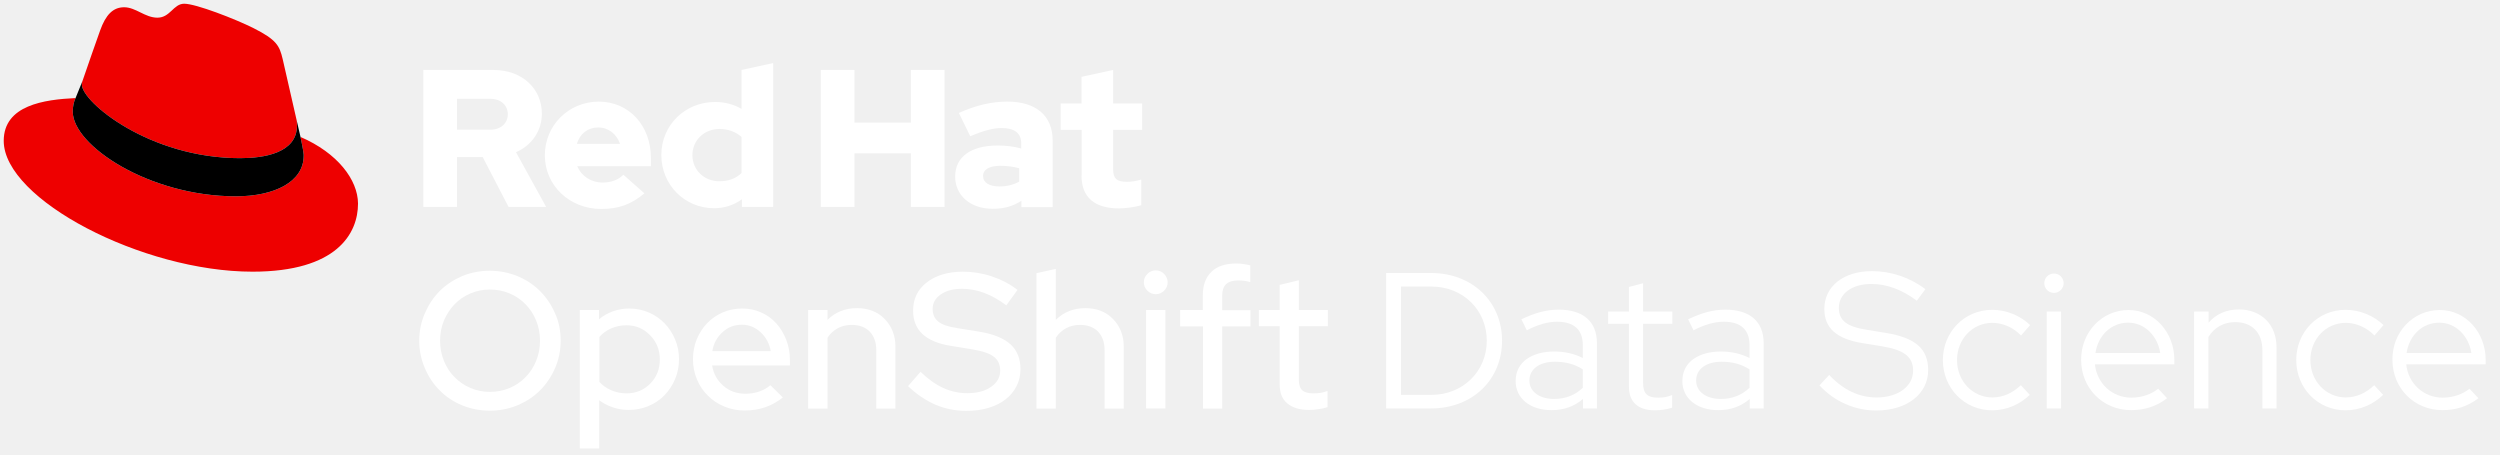
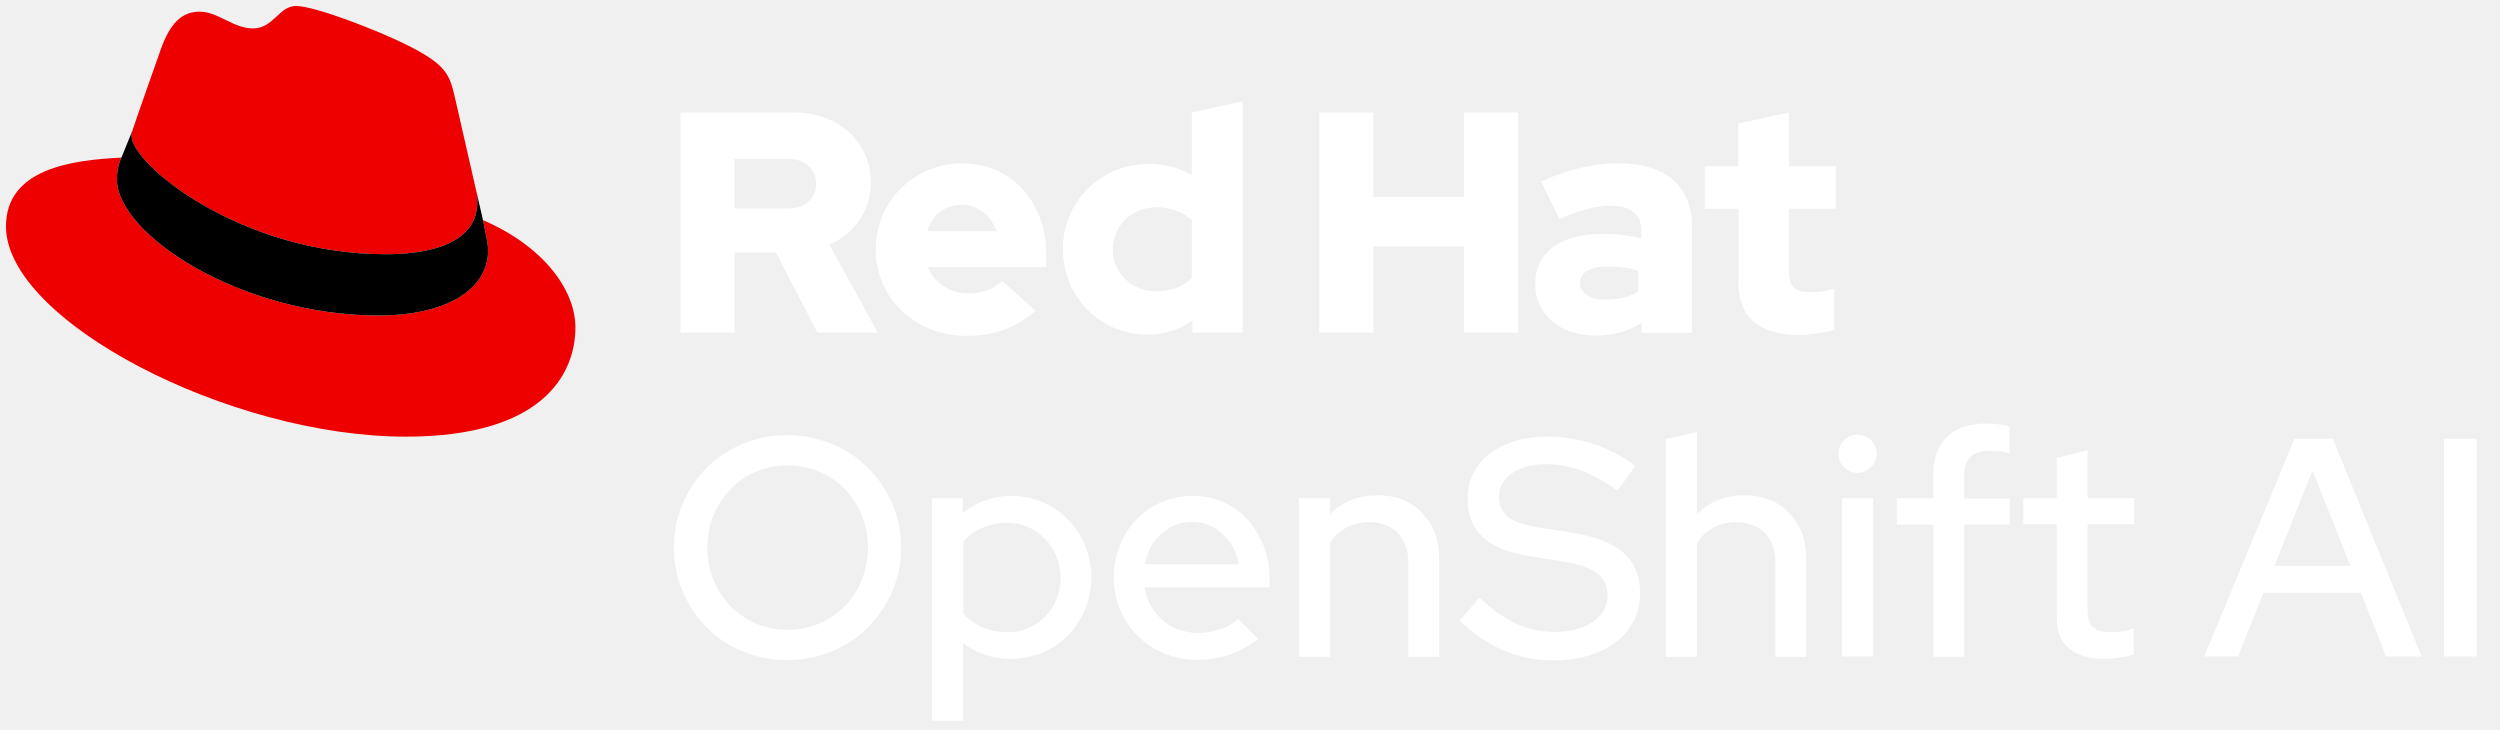
- <svg xmlns="http://www.w3.org/2000/svg" version="1.1" id="Logos" x="0px" y="0px" viewBox="0 0 1343.5 244" style="enable-background:new 0 0 1343.5 244;" xml:space="preserve">
+ <svg xmlns="http://www.w3.org/2000/svg" version="1.1" id="Logos" x="0px" y="0px" viewBox="0 0 835.9 244" style="enable-background:new 0 0 835.9 244;" xml:space="preserve">
  <style type="text/css">
	.st0{fill:#FFFFFF;}
	.st1{fill:#EE0000;}
</style>
  <g>
    <g>
      <path class="st0" d="M301.3,183.1c0,5.2-1,10.1-3,14.7c-2,4.6-4.7,8.6-8.1,12c-3.4,3.4-7.4,6-12.1,8c-4.6,1.9-9.6,2.9-14.9,2.9    c-5.3,0-10.2-1-14.9-2.9c-4.6-1.9-8.7-4.6-12-8c-3.4-3.4-6-7.3-8-12c-2-4.6-3-9.5-3-14.7c0-5.2,1-10.1,3-14.7c2-4.6,4.6-8.6,8-12    c3.4-3.4,7.4-6,12-8c4.6-1.9,9.6-2.9,14.9-2.9c5.3,0,10.2,1,14.9,2.9c4.6,1.9,8.7,4.6,12.1,8c3.4,3.4,6.1,7.4,8.1,12    C300.4,173,301.3,177.9,301.3,183.1z M290.2,183.1c0-3.9-0.7-7.5-2.1-10.9c-1.4-3.4-3.3-6.3-5.7-8.7c-2.4-2.5-5.2-4.4-8.5-5.8    c-3.3-1.4-6.8-2.1-10.6-2.1s-7.2,0.7-10.5,2.1c-3.3,1.4-6.1,3.3-8.5,5.8c-2.4,2.5-4.3,5.4-5.7,8.7c-1.4,3.4-2.1,7-2.1,10.9    c0,3.9,0.7,7.5,2.1,10.9c1.4,3.4,3.3,6.3,5.7,8.7c2.4,2.4,5.2,4.4,8.5,5.8c3.3,1.4,6.8,2.1,10.5,2.1s7.3-0.7,10.6-2.1    c3.3-1.4,6.1-3.3,8.5-5.8c2.4-2.4,4.3-5.3,5.7-8.7C289.5,190.6,290.2,187,290.2,183.1z" />
      <path class="st0" d="M311.6,241.1v-74.5h10.3v5c2.2-1.9,4.7-3.3,7.5-4.3c2.8-1,5.7-1.5,8.7-1.5c3.7,0,7.2,0.7,10.5,2.1    c3.3,1.4,6.1,3.4,8.5,5.8c2.4,2.5,4.3,5.4,5.7,8.7c1.4,3.3,2.1,6.9,2.1,10.6c0,3.8-0.7,7.4-2.1,10.7c-1.4,3.3-3.3,6.2-5.7,8.7    c-2.4,2.5-5.3,4.4-8.6,5.8c-3.3,1.4-6.9,2.1-10.7,2.1c-3,0-5.8-0.5-8.5-1.4c-2.7-0.9-5.1-2.2-7.3-3.8v25.9H311.6z M336.7,174.8    c-3.1,0-5.8,0.6-8.3,1.7c-2.5,1.1-4.6,2.6-6.3,4.6v24.1c1.7,1.9,3.8,3.4,6.3,4.5c2.6,1.1,5.3,1.7,8.3,1.7c5.1,0,9.4-1.8,12.8-5.3    c3.4-3.5,5.1-7.8,5.1-12.9c0-5.2-1.8-9.6-5.3-13.1C345.9,176.6,341.7,174.8,336.7,174.8z" />
      <path class="st0" d="M372.4,193c0-3.7,0.7-7.3,2-10.6c1.4-3.3,3.2-6.2,5.6-8.7c2.4-2.5,5.2-4.4,8.4-5.8c3.2-1.4,6.7-2.1,10.5-2.1    c3.6,0,7,0.7,10.1,2.1c3.2,1.4,5.9,3.4,8.1,5.8c2.3,2.5,4,5.4,5.4,8.8c1.3,3.4,2,7,2,10.9v3h-41.8c0.7,4.4,2.7,8,6,10.9    c3.3,2.9,7.3,4.3,11.9,4.3c2.6,0,5-0.4,7.4-1.2c2.4-0.8,4.4-2,6-3.4l6.7,6.6c-3.1,2.4-6.3,4.2-9.6,5.3c-3.3,1.1-6.9,1.7-10.9,1.7    c-3.9,0-7.5-0.7-10.9-2.1c-3.4-1.4-6.3-3.3-8.8-5.8c-2.5-2.4-4.5-5.3-5.9-8.7C373.1,200.5,372.4,196.9,372.4,193z M398.7,174.5    c-4,0-7.5,1.3-10.4,4c-2.9,2.6-4.8,6-5.5,10.2h31.4c-0.7-4-2.5-7.4-5.4-10.1C405.9,175.9,402.5,174.5,398.7,174.5z" />
      <path class="st0" d="M434.3,219.5v-52.9h10.4v5.3c2.1-2.1,4.5-3.7,7.1-4.7c2.7-1.1,5.6-1.6,8.8-1.6c6,0,11,1.9,14.8,5.8    c3.8,3.9,5.8,8.8,5.8,14.9v33.3h-10.3V188c0-4.1-1.2-7.3-3.5-9.8c-2.4-2.4-5.6-3.6-9.7-3.6c-2.8,0-5.3,0.6-7.5,1.8    c-2.2,1.2-4.1,2.9-5.5,5.1v38.1H434.3z" />
      <path class="st0" d="M488,207.5l6.7-7.7c3.9,3.8,7.9,6.7,12,8.6c4.1,1.9,8.5,2.9,13.1,2.9c5.3,0,9.5-1.1,12.8-3.4    c3.3-2.3,4.9-5.2,4.9-8.7c0-3.2-1.1-5.7-3.3-7.4c-2.2-1.8-6-3.1-11.4-4l-12.2-2c-6.7-1.1-11.7-3.3-15-6.4    c-3.3-3.2-4.9-7.3-4.9-12.5c0-6.2,2.4-11.3,7.3-15.1c4.9-3.8,11.4-5.8,19.5-5.8c5.1,0,10.3,0.8,15.4,2.5c5.1,1.7,9.8,4.1,13.9,7.3    l-6,8.3c-4-3-7.9-5.2-11.9-6.7c-4-1.5-8-2.2-11.9-2.2c-4.7,0-8.5,1-11.4,3c-2.9,2-4.4,4.6-4.4,7.8c0,2.9,1,5.2,3,6.8    c2,1.6,5.3,2.8,10,3.5l11.8,1.9c7.7,1.2,13.3,3.5,17,6.8c3.6,3.3,5.4,7.7,5.4,13.4c0,3.3-0.7,6.4-2.1,9.1    c-1.4,2.7-3.3,5.1-5.9,7.1c-2.5,2-5.6,3.5-9.2,4.6c-3.6,1.1-7.6,1.6-11.9,1.6c-5.8,0-11.4-1.1-16.8-3.4    C497,214.9,492.2,211.6,488,207.5z" />
      <path class="st0" d="M567.4,144.5v75.1H557v-72.8L567.4,144.5z M557,219.5v-52.9h10.4v5.3c2.1-2.1,4.5-3.7,7.1-4.7    c2.7-1.1,5.6-1.6,8.8-1.6c6,0,11,1.9,14.8,5.8c3.8,3.9,5.8,8.8,5.8,14.9v33.3h-10.3V188c0-4.1-1.2-7.3-3.5-9.8    c-2.4-2.4-5.6-3.6-9.7-3.6c-2.8,0-5.3,0.6-7.5,1.8c-2.2,1.2-4.1,2.9-5.5,5.1v38.1H557z" />
      <path class="st0" d="M621.1,158.1c-1.7,0-3.2-0.6-4.5-1.9c-1.3-1.3-1.9-2.8-1.9-4.5c0-1.7,0.6-3.2,1.9-4.5    c1.3-1.3,2.8-1.9,4.5-1.9c1.7,0,3.2,0.6,4.5,1.9c1.2,1.3,1.9,2.8,1.9,4.5c0,1.7-0.6,3.2-1.9,4.5    C624.4,157.4,622.9,158.1,621.1,158.1z M626.3,166.6v52.9h-10.4v-52.9H626.3z" />
      <path class="st0" d="M634.1,166.6h12.3v-8c0-5.3,1.5-9.5,4.6-12.5c3-3,7.5-4.5,13.4-4.5c1.3,0,2.6,0.1,3.9,0.3    c1.3,0.2,2.5,0.4,3.6,0.7v9c-1.2-0.3-2.3-0.6-3.2-0.7c-1-0.1-2.1-0.2-3.3-0.2c-2.9,0-5.1,0.7-6.5,2c-1.4,1.3-2.1,3.4-2.1,6.2v7.8    h15.2v8.7h-15.2v44.2h-10.3v-44.2h-12.3V166.6z" />
      <path class="st0" d="M687.7,206.4v-31.1h-11.2v-8.7h11.2v-13.5l10.3-2.5v16h15.6v8.7H698V204c0,2.7,0.6,4.6,1.8,5.7    c1.2,1.1,3.2,1.7,6,1.7c1.5,0,2.8-0.1,4-0.3c1.1-0.2,2.3-0.5,3.6-1v8.7c-1.5,0.5-3.1,0.9-4.9,1.1c-1.8,0.3-3.5,0.4-5,0.4    c-5.1,0-9-1.2-11.8-3.6S687.7,211,687.7,206.4z" />
-       <path class="st0" d="M744.9,146.7h24c22.6,0,38.3,15.7,38.3,36.4s-15.6,36.4-38.3,36.4h-24V146.7z M752.9,154v58.2h16.4    c16.8,0,29.7-12.6,29.7-29.1S786.2,154,769.3,154H752.9z" />
-       <path class="st0" d="M814.5,204.8c0-10.6,9.2-15.9,20.8-15.9c5.5,0,10.8,1.2,15.3,3.5v-6.9c0-8.4-4.8-12.6-13.8-12.6    c-5.3,0-10.4,1.6-16.3,4.6l-2.9-5.9c6.9-3.3,13.1-5.2,20-5.2c13.1,0,20.6,6.3,20.6,18.1v35h-7.5v-5.1c-4.7,4-10.2,6-16.8,6    C822.4,220.5,814.5,214.1,814.5,204.8z M835.1,214.4c6.3,0,11.4-2.1,15.5-6v-9.9c-4.2-2.7-8.9-4.1-15.1-4.1    c-8,0-13.6,3.8-13.6,10.1C821.9,210.6,827.5,214.4,835.1,214.4z" />
-       <path class="st0" d="M875.4,174h-11.2v-6.6h11.2v-13.2l7.6-2v15.2h15.7v6.6H883v31.9c0,5.6,2.3,7.8,8,7.8c3.1,0,5.1-0.4,7.6-1.4    v6.8c-2.8,0.9-6.2,1.4-9.2,1.4c-9.2,0-14-4.5-14-12.6V174z" />
-       <path class="st0" d="M904.1,204.8c0-10.6,9.2-15.9,20.8-15.9c5.5,0,10.8,1.2,15.3,3.5v-6.9c0-8.4-4.8-12.6-13.8-12.6    c-5.3,0-10.4,1.6-16.3,4.6l-2.9-5.9c6.9-3.3,13.1-5.2,20-5.2c13.1,0,20.6,6.3,20.6,18.1v35h-7.5v-5.1c-4.7,4-10.2,6-16.8,6    C912,220.5,904.1,214.1,904.1,204.8z M924.7,214.4c6.3,0,11.4-2.1,15.5-6v-9.9c-4.2-2.7-8.9-4.1-15.1-4.1c-8,0-13.6,3.8-13.6,10.1    C911.5,210.6,917.1,214.4,924.7,214.4z" />
-       <path class="st0" d="M983,201.5c7.5,8,16,12.1,25.5,12.1c11.4,0,19.6-5.9,19.6-14.4c0-7.4-4.7-11.1-16.7-13.1l-10.5-1.7    c-14.1-2.3-20.5-8.2-20.5-18.4c0-12.1,10.3-20.3,25.6-20.3c10.2,0,20.4,3.4,28.7,9.7l-4.6,6.2c-8-6-16.2-9-24.4-9    c-10.4,0-17.5,5.2-17.5,12.8c0,6.8,4.2,10.1,14.8,11.8l10.4,1.7c16,2.6,22.8,8.6,22.8,20c0,12.8-11.4,21.7-27.9,21.7    c-11.5,0-22.5-4.8-30.5-13.5L983,201.5z" />
-       <path class="st0" d="M1086,207l4.8,5.2c-5.5,5.3-12.7,8.3-20.2,8.3c-14.9,0-26.5-11.9-26.5-27c0-15.1,11.6-27,26.5-27    c7.6,0,15.1,3.1,20.4,8.2l-4.9,5.6c-4.1-4.3-9.8-6.8-15.4-6.8c-10.7,0-19,8.8-19,20c0,11.3,8.4,20.1,19.1,20.1    C1076.6,213.5,1081.6,211.2,1086,207z" />
-       <path class="st0" d="M1098.6,152.2c0-2.9,2.3-5.2,5.2-5.2s5.2,2.3,5.2,5.2c0,2.8-2.3,5.2-5.2,5.2S1098.6,155.1,1098.6,152.2z     M1107.6,219.5h-7.7v-52.1h7.7V219.5z" />
-       <path class="st0" d="M1143.9,166.6c13.8,0,24.6,12,24.6,26.8v2.4h-42.7c1.1,10.3,9.3,17.9,19.6,17.9c5.4,0,10.8-1.8,14.4-4.8    l4.8,5.1c-5.9,4.5-12.1,6.4-19.4,6.4c-15.1,0-26.8-11.8-26.8-27C1118.3,178.7,1129.4,166.6,1143.9,166.6z M1126.1,189.7h34.8    c-1.4-9.3-8.5-16.3-17.2-16.3C1134.5,173.4,1127.5,180.3,1126.1,189.7z" />
-       <path class="st0" d="M1179.2,167.4h7.7v6c4.1-4.7,9.6-7.1,16.3-7.1c12,0,20.2,8.2,20.2,20.2v33h-7.6v-31.4c0-9.2-5.5-15-14.6-15    c-6.1,0-11.2,2.8-14.4,8v38.4h-7.7V167.4z" />
-       <path class="st0" d="M1275.9,207l4.8,5.2c-5.5,5.3-12.7,8.3-20.2,8.3c-14.9,0-26.5-11.9-26.5-27c0-15.1,11.6-27,26.5-27    c7.6,0,15.1,3.1,20.4,8.2l-4.9,5.6c-4.1-4.3-9.8-6.8-15.4-6.8c-10.7,0-19,8.8-19,20c0,11.3,8.4,20.1,19.1,20.1    C1266.5,213.5,1271.5,211.2,1275.9,207z" />
-       <path class="st0" d="M1311.2,166.6c13.8,0,24.6,12,24.6,26.8v2.4h-42.7c1.1,10.3,9.3,17.9,19.6,17.9c5.4,0,10.8-1.8,14.4-4.8    l4.8,5.1c-5.9,4.5-12.1,6.4-19.4,6.4c-15.1,0-26.8-11.8-26.8-27C1285.5,178.7,1296.6,166.6,1311.2,166.6z M1293.3,189.7h34.8    c-1.4-9.3-8.5-16.3-17.2-16.3C1301.7,173.4,1294.7,180.3,1293.3,189.7z" />
+       <path class="st0" d="M737,219.5l30.2-72.8h12.8l29.7,72.8h-11.9l-8.4-21.3h-32.6l-8.5,21.3H737z M760.5,189.2h25.4l-12.7-31.9    L760.5,189.2z" />
+       <path class="st0" d="M817.2,219.5v-72.8h10.9v72.8H817.2z" />
    </g>
    <g>
      <g>
        <path class="st1" d="M129,85c12.5,0,30.6-2.6,30.6-17.5c0-1.2,0-2.3-0.3-3.4l-7.4-32.4c-1.7-7.1-3.2-10.3-15.7-16.6     C126.4,10.2,105.3,2,99,2c-5.8,0-7.5,7.5-14.4,7.5c-6.7,0-11.6-5.6-17.9-5.6c-6,0-9.9,4.1-12.9,12.5c0,0-8.4,23.7-9.5,27.2     C44,44.3,44,45,44,45.5C44,54.8,80.3,85,129,85 M161.5,73.6c1.7,8.2,1.7,9.1,1.7,10.1c0,14-15.7,21.8-36.4,21.8     C80,105.5,39.1,78.1,39.1,60c0-2.8,0.6-5.4,1.5-7.3C23.8,53.5,2,56.5,2,75.7C2,107.2,76.6,146,135.7,146     c45.3,0,56.7-20.5,56.7-36.6C192.3,96.6,181.4,82.2,161.5,73.6" />
        <path d="M161.5,73.6c1.7,8.2,1.7,9.1,1.7,10.1c0,14-15.7,21.8-36.4,21.8C80,105.5,39.1,78.1,39.1,60c0-2.8,0.6-5.4,1.5-7.3     l3.7-9.1C44,44.3,44,45,44,45.5C44,54.8,80.3,85,129,85c12.5,0,30.6-2.6,30.6-17.5c0-1.2,0-2.3-0.3-3.4L161.5,73.6z" />
      </g>
      <path class="st0" d="M581.2,94.3c0,11.9,7.2,17.7,20.2,17.7c3.2,0,8.6-0.7,11.9-1.7V96.5c-2.8,0.8-4.9,1.2-7.7,1.2    c-5.4,0-7.4-1.7-7.4-6.7V69.8h15.6V55.6h-15.6v-18l-17,3.7v14.3H570v14.2h11.3V94.3z M528.3,94.6c0-3.7,3.7-5.5,9.3-5.5    c3.7,0,7,0.5,10.1,1.3v7.2c-3.2,1.8-6.8,2.6-10.6,2.6C531.6,100.2,528.3,98.1,528.3,94.6 M533.5,112.2c6,0,10.8-1.3,15.4-4.3v3.4    h16.8V75.6c0-13.6-9.1-21-24.4-21c-8.5,0-16.9,2-26,6.1l6.1,12.5c6.5-2.7,12-4.4,16.8-4.4c7,0,10.6,2.7,10.6,8.3v2.7    c-4-1.1-8.2-1.6-12.6-1.6c-14.3,0-22.9,6-22.9,16.7C513.3,104.7,521.1,112.2,533.5,112.2 M441.1,111.2h18.1V82.4h30.3v28.8h18.1    V37.6h-18.1v28.3h-30.3V37.6h-18.1V111.2z M372.1,83.4c0-8,6.3-14.1,14.6-14.1c4.6,0,8.8,1.6,11.8,4.3V93c-3,2.9-7,4.4-11.8,4.4    C378.5,97.5,372.1,91.4,372.1,83.4 M398.7,111.2h16.8V33.9l-17,3.7v20.9c-4.2-2.4-9-3.7-14.2-3.7c-16.2,0-28.9,12.5-28.9,28.5    c0,16,12.5,28.6,28.4,28.6c5.5,0,10.6-1.7,14.9-4.8V111.2z M321.5,68.5c5.4,0,9.9,3.5,11.7,8.8H310    C311.7,71.8,315.9,68.5,321.5,68.5 M292.8,83.5c0,16.2,13.3,28.8,30.3,28.8c9.4,0,16.2-2.5,23.2-8.4l-11.3-10    c-2.6,2.7-6.5,4.2-11.1,4.2c-6.3,0-11.5-3.5-13.7-8.8h39.6V85c0-17.7-11.9-30.4-28.1-30.4C305.6,54.7,292.8,67.3,292.8,83.5     M263.5,53.1c6,0,9.4,3.8,9.4,8.3s-3.4,8.3-9.4,8.3h-17.9V53.1H263.5z M227.5,111.2h18.1V84.4h13.8l13.9,26.8h20.2l-16.2-29.4    c8.7-3.8,13.9-11.7,13.9-20.7c0-13.3-10.4-23.5-26-23.5h-37.7V111.2z" />
    </g>
  </g>
</svg>
